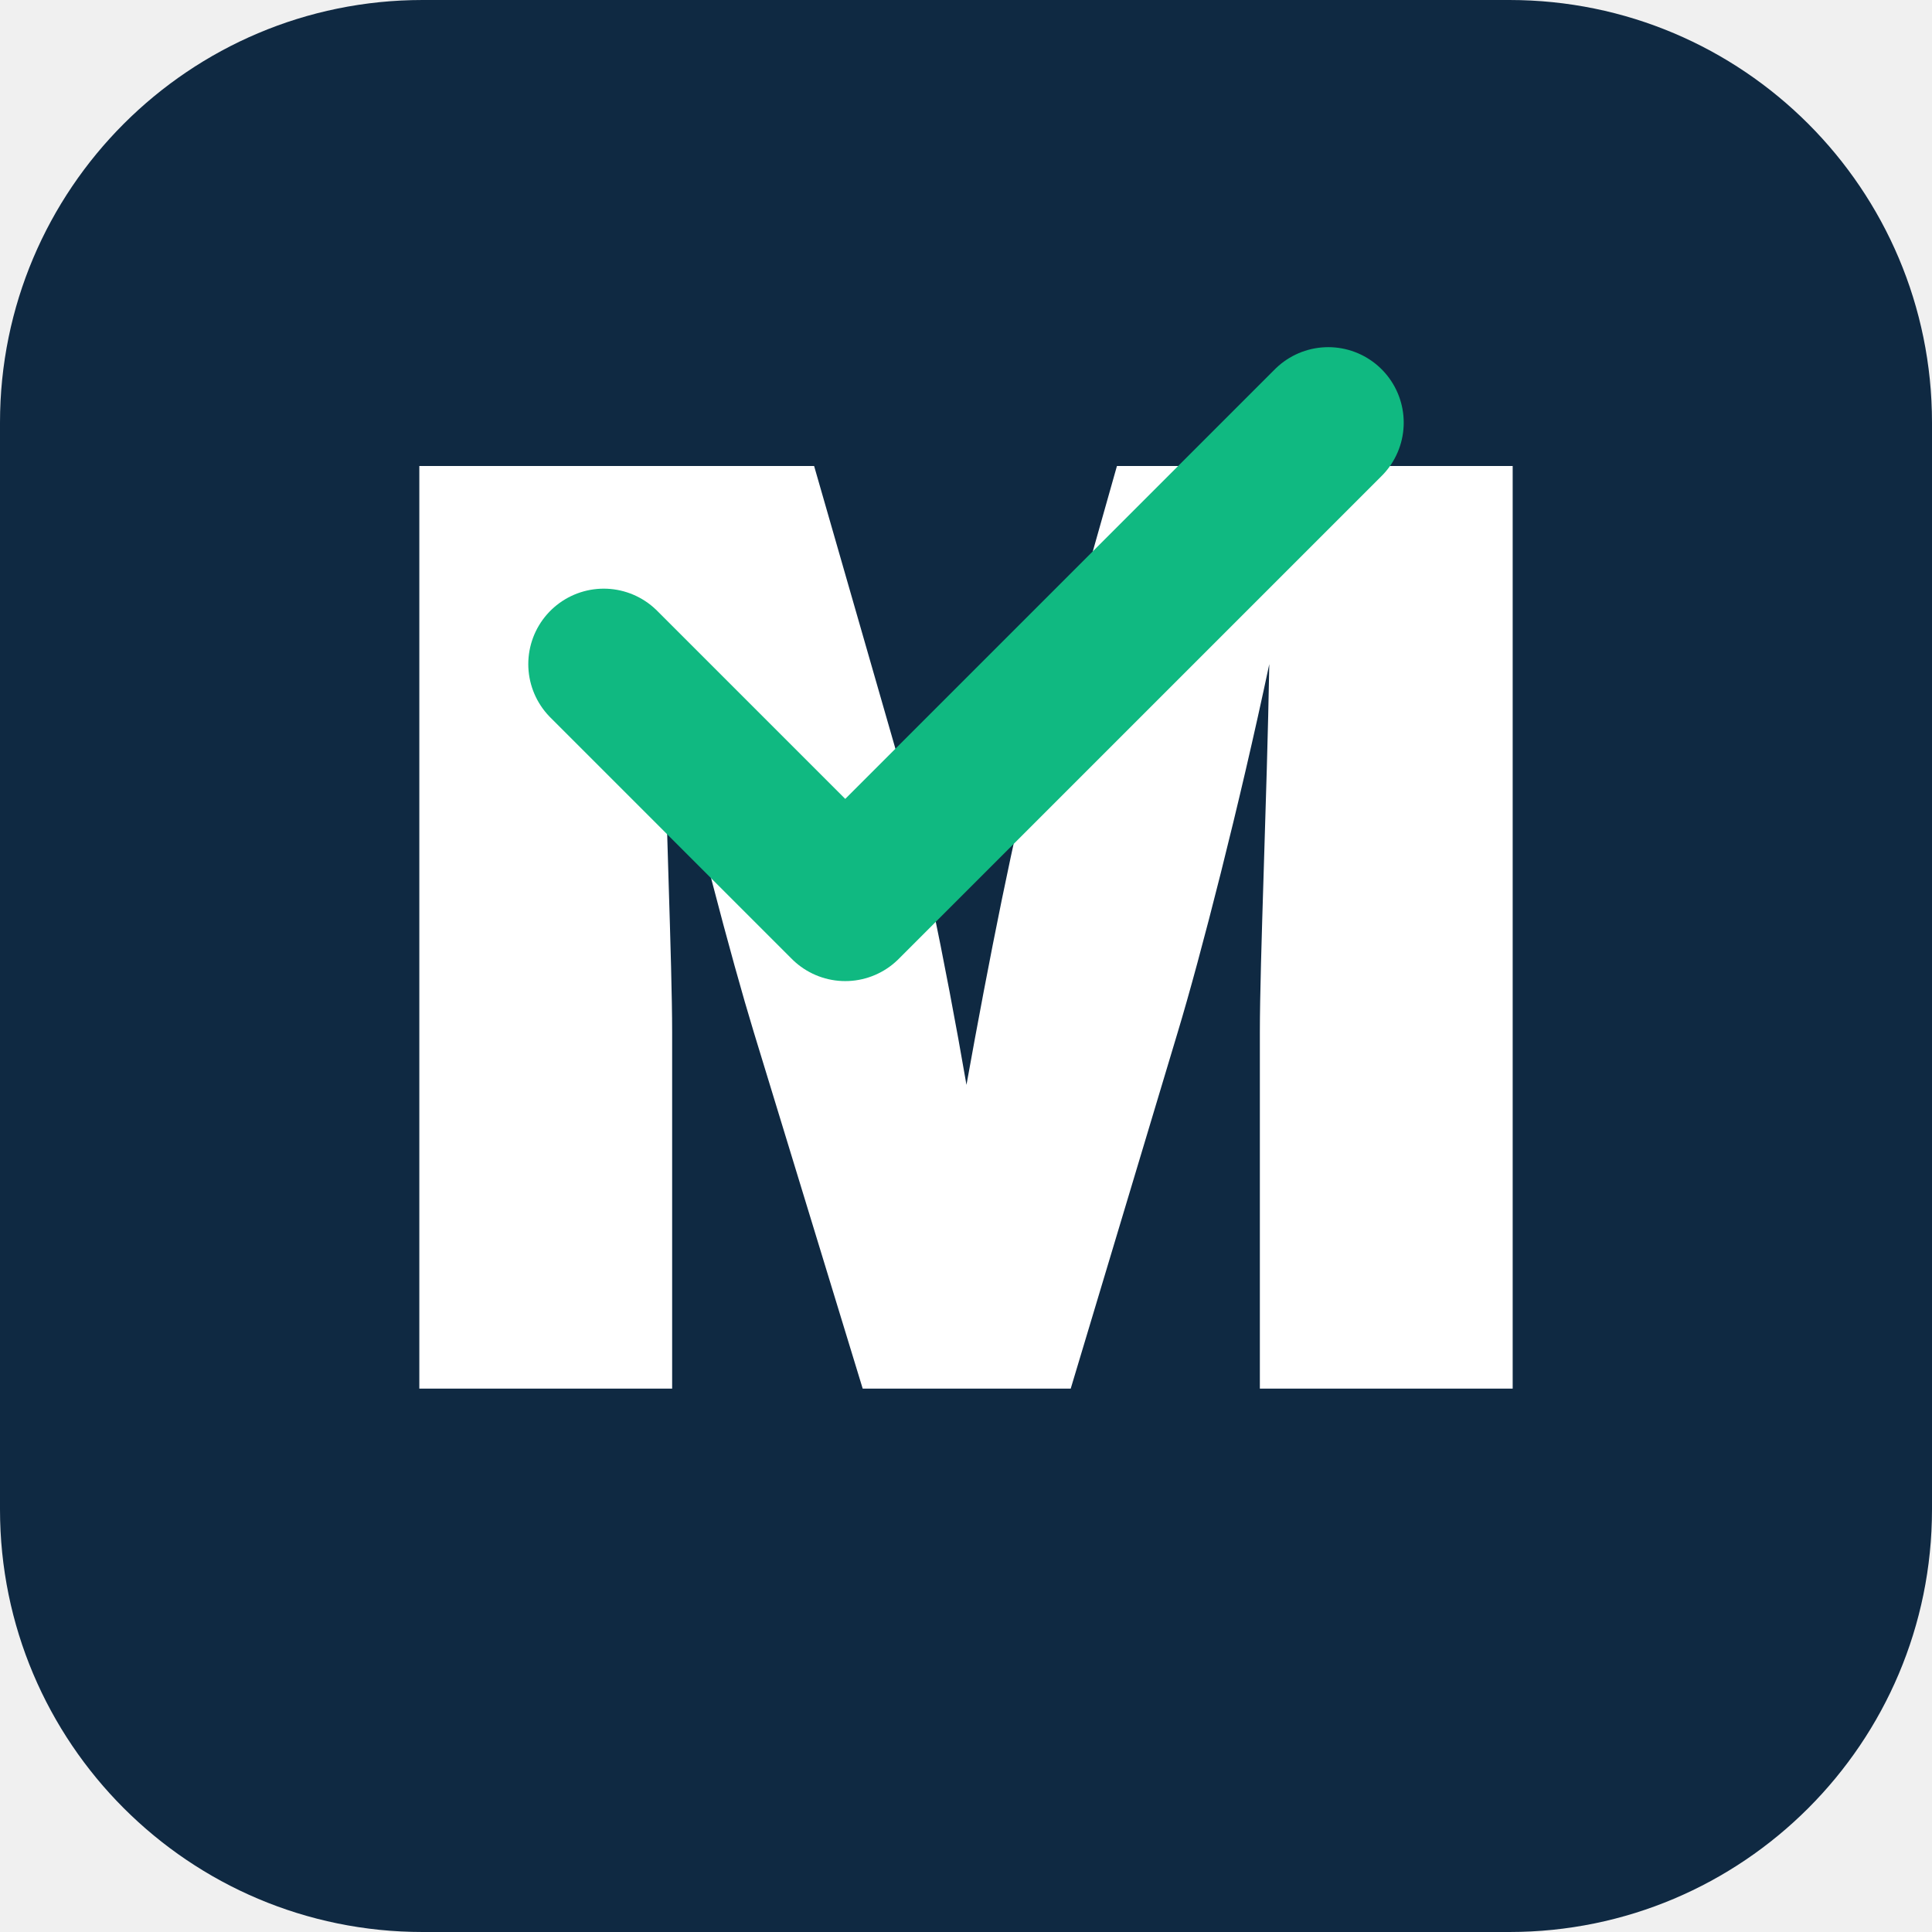
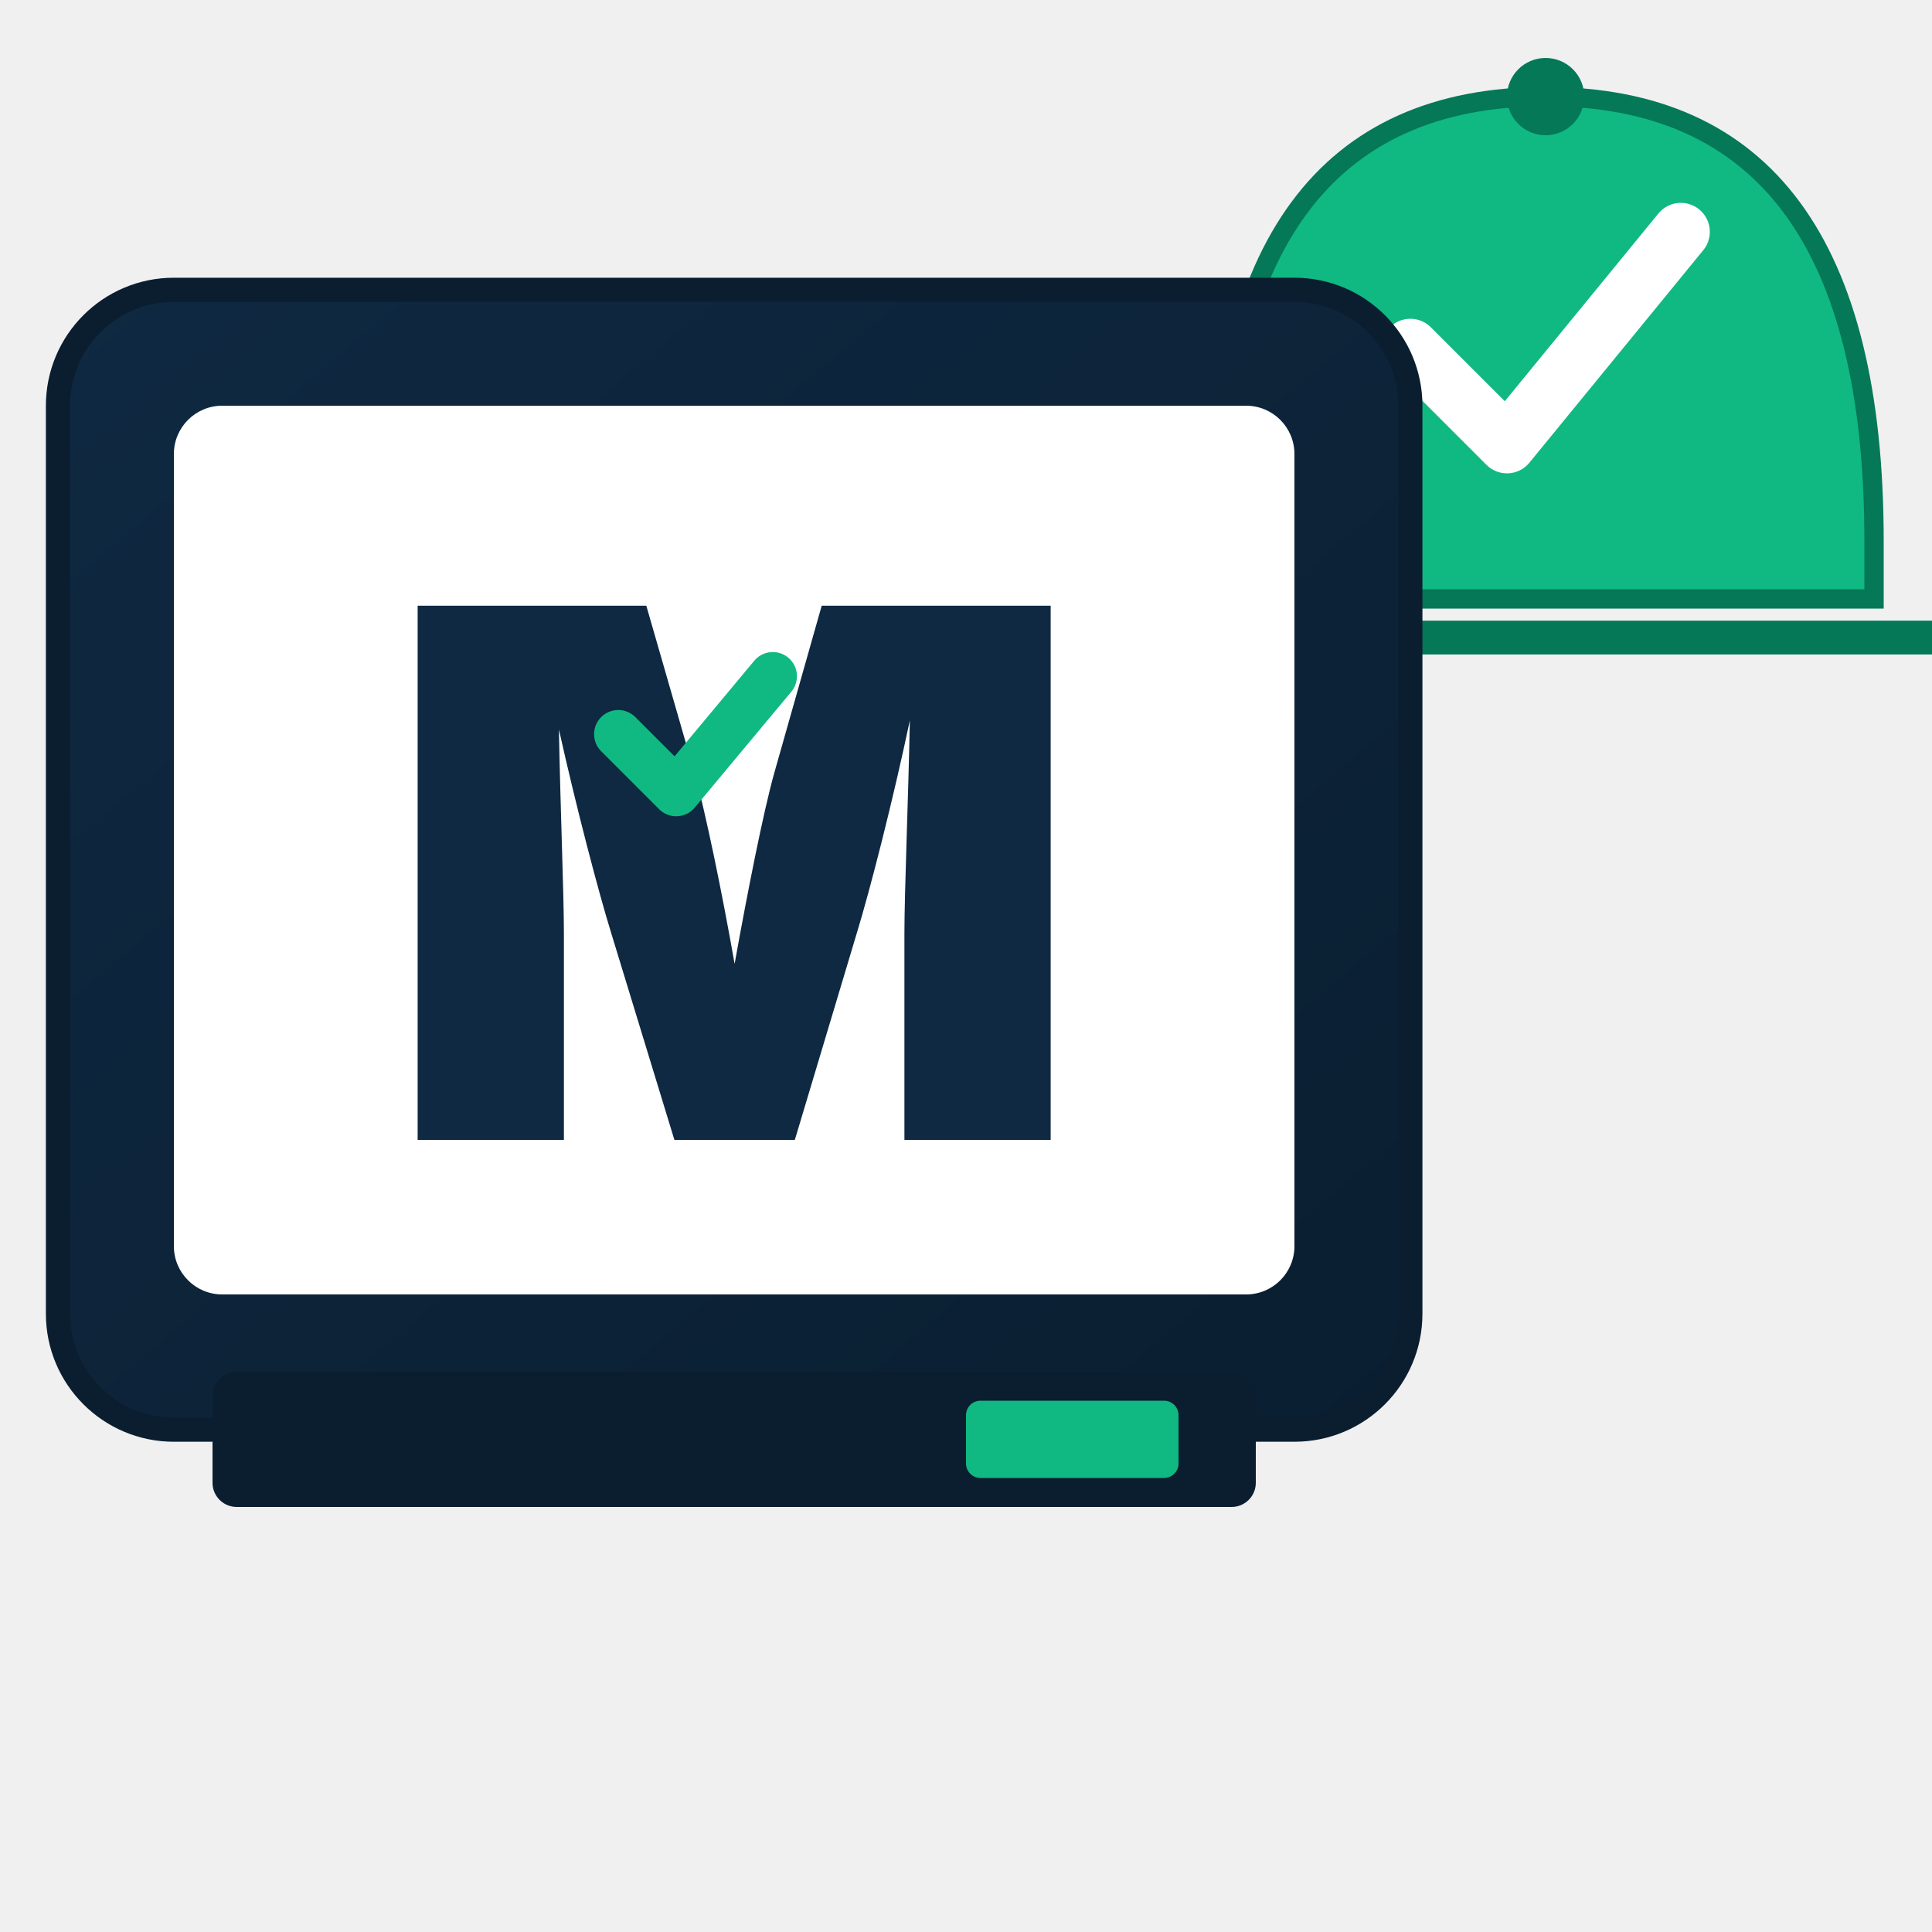
- <svg xmlns="http://www.w3.org/2000/svg" viewBox="0 0 64 64" fill="none">
-   <rect width="64" height="64" rx="14" fill="#0F2942" />
-   <text x="32" y="46" font-family="system-ui, -apple-system, sans-serif" font-weight="900" font-size="42" text-anchor="middle" fill="white">M</text>
-   <path d="M 20 22 L 28 30 L 44 14" fill="none" stroke="#10B981" stroke-width="5" stroke-linecap="round" stroke-linejoin="round" />
+ <svg xmlns="http://www.w3.org/2000/svg" viewBox="0 0 200 200" fill="none">
+   <defs>
+     <linearGradient id="m" x1="0" y1="0" x2="1" y2="1">
+       <stop offset="0%" stop-color="#0F2942" />
+       <stop offset="100%" stop-color="#0A1E30" />
+     </linearGradient>
+   </defs>
+   <g transform="translate(118, 6)">
+     <path d="M 8 50 Q 8 4 42 4 Q 76 4 76 50 L 76 56 L 8 56 Z" fill="#10B981" stroke="#047857" stroke-width="2" />
+     <circle cx="42" cy="4" r="4" fill="#047857" />
+     <line x1="0" y1="60" x2="84" y2="60" stroke="#047857" stroke-width="3.5" stroke-linecap="round" />
+     <path d="M 28 30 L 38 40 L 56 18" fill="none" stroke="white" stroke-width="6" stroke-linecap="round" stroke-linejoin="round" />
+   </g>
+   <rect x="6" y="30" width="140" height="118" rx="12" fill="url(#m)" stroke="#0A1E30" stroke-width="2.5" />
+   <rect x="18" y="42" width="116" height="92" rx="5" fill="white" />
+   <text x="76" y="118" text-anchor="middle" font-family="system-ui, -apple-system, sans-serif" font-weight="900" font-size="76" fill="#0F2942" letter-spacing="-3">M</text>
+   <path d="M 64 76 L 70 82 L 80 70" fill="none" stroke="#10B981" stroke-width="5" stroke-linecap="round" stroke-linejoin="round" />
+   <rect x="22" y="142" width="108" height="14" rx="2.5" fill="#0A1E30" />
+   <rect x="100" y="145" width="22" height="8" rx="1.5" fill="#10B981" />
</svg>
